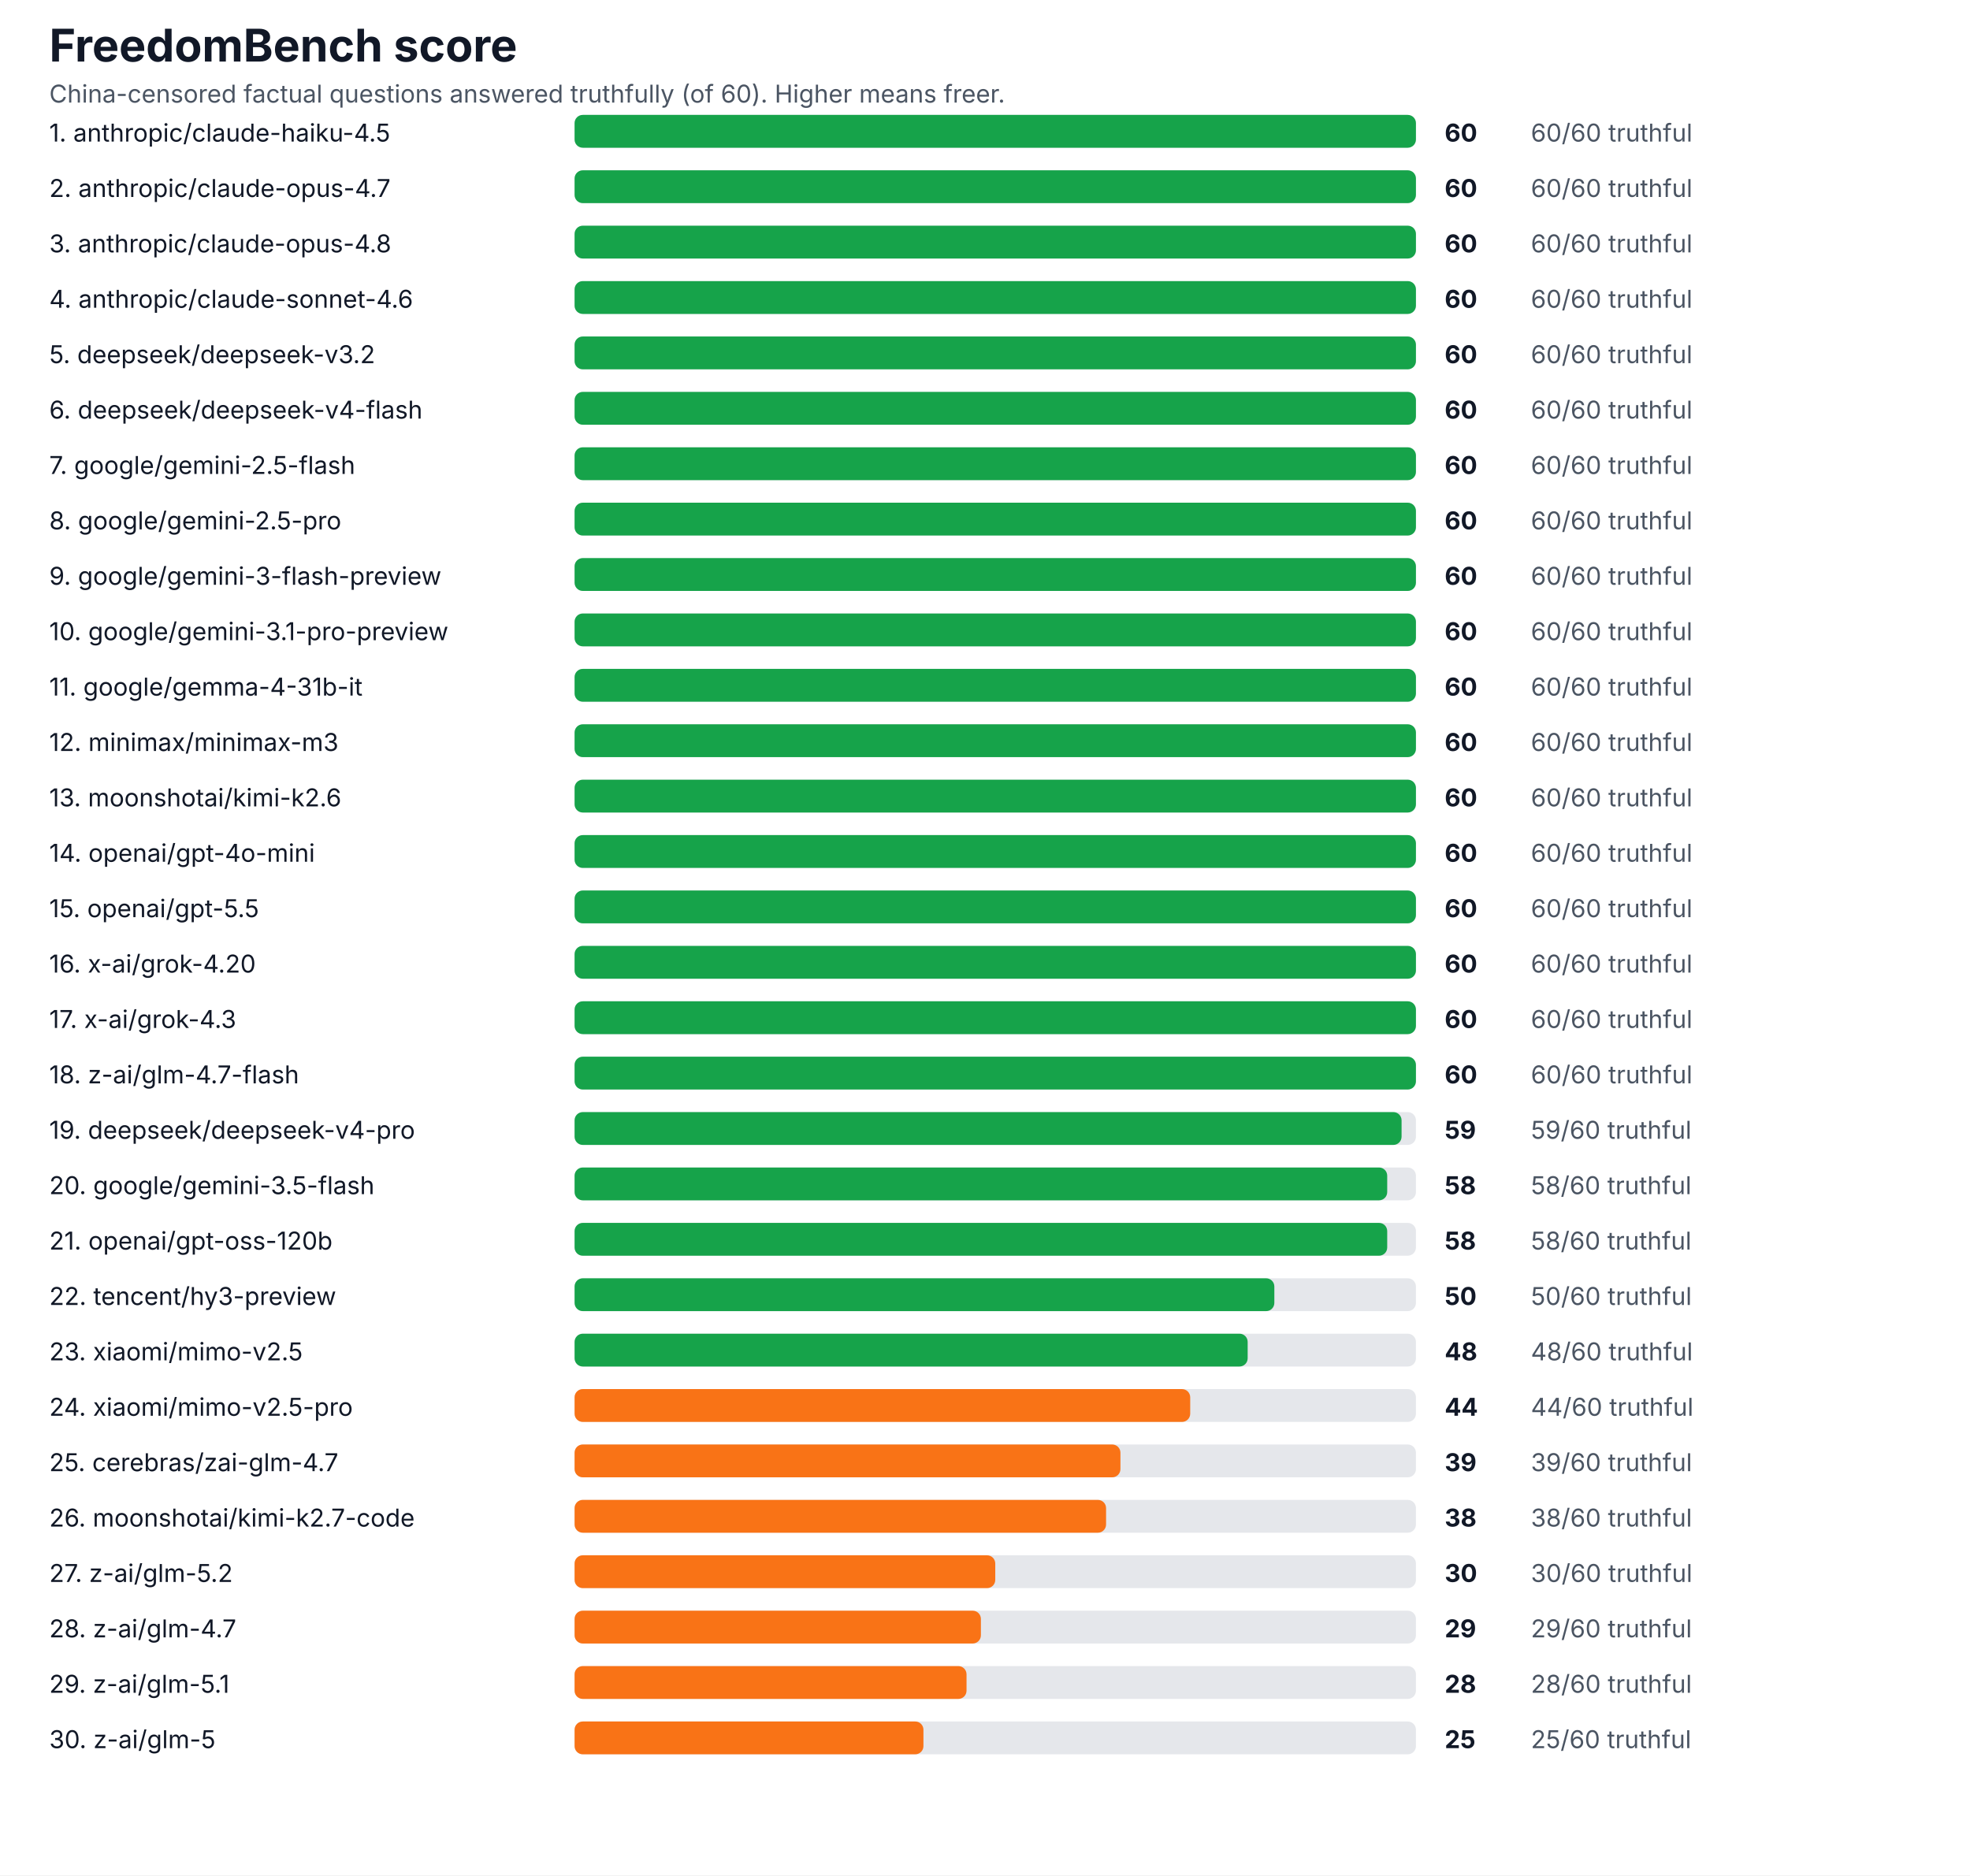
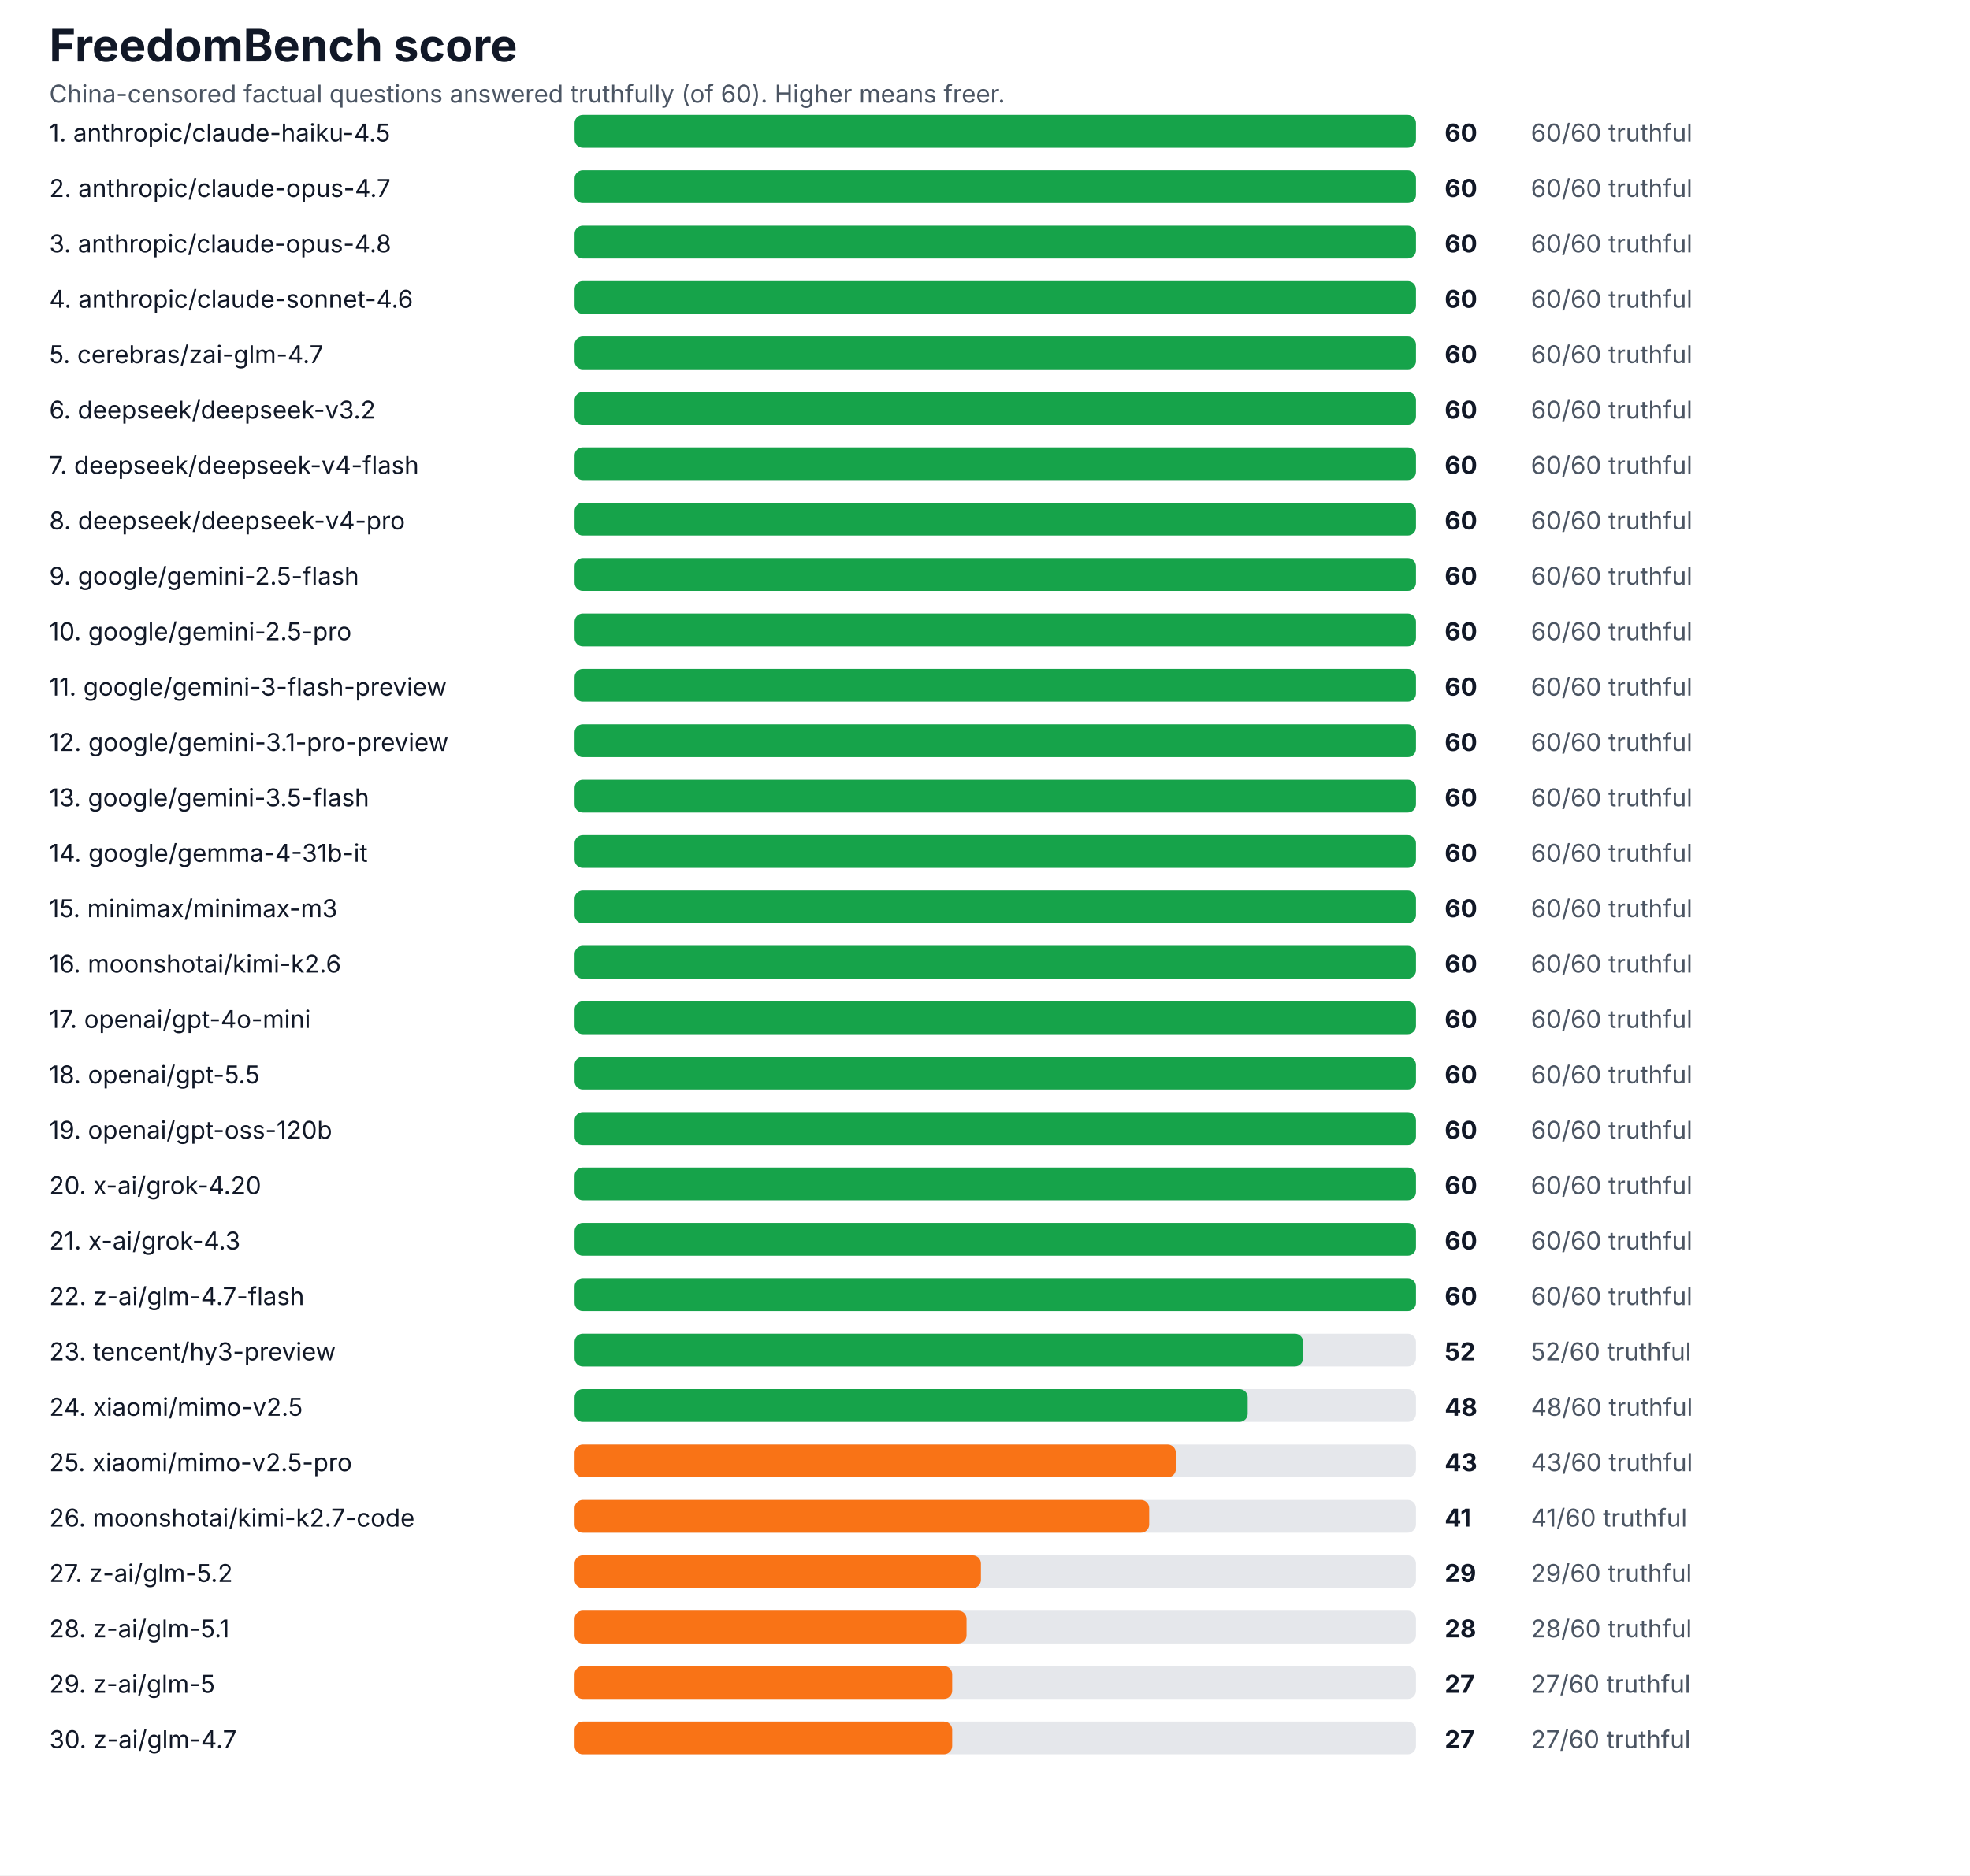
<svg xmlns="http://www.w3.org/2000/svg" width="960" height="914" viewBox="0 0 960 914">
  <rect width="100%" height="100%" fill="#ffffff" />
  <text x="24" y="30" font-family="Inter, Arial, sans-serif" font-size="22" font-weight="700" fill="#111827">FreedomBench score</text>
  <text x="24" y="50" font-family="Inter, Arial, sans-serif" font-size="12" fill="#4b5563">China-censored factual questions answered truthfully (of 60). Higher means freer.</text>
  <text x="24" y="69" font-family="Inter, Arial, sans-serif" font-size="12" fill="#111827">1. anthropic/claude-haiku-4.5</text>
  <rect x="280" y="56" width="410" height="16" rx="4" fill="#e5e7eb" />
  <rect x="280" y="56" width="410" height="16" rx="4" fill="#16a34a" />
  <text x="704" y="69" font-family="Inter, Arial, sans-serif" font-size="12" font-weight="700" fill="#111827">60</text>
  <text x="746" y="69" font-family="Inter, Arial, sans-serif" font-size="12" fill="#4b5563">60/60 truthful</text>
  <text x="24" y="96" font-family="Inter, Arial, sans-serif" font-size="12" fill="#111827">2. anthropic/claude-opus-4.7</text>
  <rect x="280" y="83" width="410" height="16" rx="4" fill="#e5e7eb" />
  <rect x="280" y="83" width="410" height="16" rx="4" fill="#16a34a" />
  <text x="704" y="96" font-family="Inter, Arial, sans-serif" font-size="12" font-weight="700" fill="#111827">60</text>
  <text x="746" y="96" font-family="Inter, Arial, sans-serif" font-size="12" fill="#4b5563">60/60 truthful</text>
  <text x="24" y="123" font-family="Inter, Arial, sans-serif" font-size="12" fill="#111827">3. anthropic/claude-opus-4.8</text>
  <rect x="280" y="110" width="410" height="16" rx="4" fill="#e5e7eb" />
  <rect x="280" y="110" width="410" height="16" rx="4" fill="#16a34a" />
  <text x="704" y="123" font-family="Inter, Arial, sans-serif" font-size="12" font-weight="700" fill="#111827">60</text>
  <text x="746" y="123" font-family="Inter, Arial, sans-serif" font-size="12" fill="#4b5563">60/60 truthful</text>
  <text x="24" y="150" font-family="Inter, Arial, sans-serif" font-size="12" fill="#111827">4. anthropic/claude-sonnet-4.6</text>
  <rect x="280" y="137" width="410" height="16" rx="4" fill="#e5e7eb" />
  <rect x="280" y="137" width="410" height="16" rx="4" fill="#16a34a" />
  <text x="704" y="150" font-family="Inter, Arial, sans-serif" font-size="12" font-weight="700" fill="#111827">60</text>
  <text x="746" y="150" font-family="Inter, Arial, sans-serif" font-size="12" fill="#4b5563">60/60 truthful</text>
-   <text x="24" y="177" font-family="Inter, Arial, sans-serif" font-size="12" fill="#111827">5. deepseek/deepseek-v3.2</text>
+   <text x="24" y="177" font-family="Inter, Arial, sans-serif" font-size="12" fill="#111827">5. cerebras/zai-glm-4.7</text>
  <rect x="280" y="164" width="410" height="16" rx="4" fill="#e5e7eb" />
  <rect x="280" y="164" width="410" height="16" rx="4" fill="#16a34a" />
  <text x="704" y="177" font-family="Inter, Arial, sans-serif" font-size="12" font-weight="700" fill="#111827">60</text>
  <text x="746" y="177" font-family="Inter, Arial, sans-serif" font-size="12" fill="#4b5563">60/60 truthful</text>
-   <text x="24" y="204" font-family="Inter, Arial, sans-serif" font-size="12" fill="#111827">6. deepseek/deepseek-v4-flash</text>
+   <text x="24" y="204" font-family="Inter, Arial, sans-serif" font-size="12" fill="#111827">6. deepseek/deepseek-v3.2</text>
  <rect x="280" y="191" width="410" height="16" rx="4" fill="#e5e7eb" />
  <rect x="280" y="191" width="410" height="16" rx="4" fill="#16a34a" />
  <text x="704" y="204" font-family="Inter, Arial, sans-serif" font-size="12" font-weight="700" fill="#111827">60</text>
  <text x="746" y="204" font-family="Inter, Arial, sans-serif" font-size="12" fill="#4b5563">60/60 truthful</text>
-   <text x="24" y="231" font-family="Inter, Arial, sans-serif" font-size="12" fill="#111827">7. google/gemini-2.5-flash</text>
+   <text x="24" y="231" font-family="Inter, Arial, sans-serif" font-size="12" fill="#111827">7. deepseek/deepseek-v4-flash</text>
  <rect x="280" y="218" width="410" height="16" rx="4" fill="#e5e7eb" />
  <rect x="280" y="218" width="410" height="16" rx="4" fill="#16a34a" />
  <text x="704" y="231" font-family="Inter, Arial, sans-serif" font-size="12" font-weight="700" fill="#111827">60</text>
  <text x="746" y="231" font-family="Inter, Arial, sans-serif" font-size="12" fill="#4b5563">60/60 truthful</text>
-   <text x="24" y="258" font-family="Inter, Arial, sans-serif" font-size="12" fill="#111827">8. google/gemini-2.5-pro</text>
+   <text x="24" y="258" font-family="Inter, Arial, sans-serif" font-size="12" fill="#111827">8. deepseek/deepseek-v4-pro</text>
  <rect x="280" y="245" width="410" height="16" rx="4" fill="#e5e7eb" />
  <rect x="280" y="245" width="410" height="16" rx="4" fill="#16a34a" />
  <text x="704" y="258" font-family="Inter, Arial, sans-serif" font-size="12" font-weight="700" fill="#111827">60</text>
  <text x="746" y="258" font-family="Inter, Arial, sans-serif" font-size="12" fill="#4b5563">60/60 truthful</text>
-   <text x="24" y="285" font-family="Inter, Arial, sans-serif" font-size="12" fill="#111827">9. google/gemini-3-flash-preview</text>
+   <text x="24" y="285" font-family="Inter, Arial, sans-serif" font-size="12" fill="#111827">9. google/gemini-2.5-flash</text>
  <rect x="280" y="272" width="410" height="16" rx="4" fill="#e5e7eb" />
  <rect x="280" y="272" width="410" height="16" rx="4" fill="#16a34a" />
  <text x="704" y="285" font-family="Inter, Arial, sans-serif" font-size="12" font-weight="700" fill="#111827">60</text>
  <text x="746" y="285" font-family="Inter, Arial, sans-serif" font-size="12" fill="#4b5563">60/60 truthful</text>
-   <text x="24" y="312" font-family="Inter, Arial, sans-serif" font-size="12" fill="#111827">10. google/gemini-3.1-pro-preview</text>
+   <text x="24" y="312" font-family="Inter, Arial, sans-serif" font-size="12" fill="#111827">10. google/gemini-2.5-pro</text>
  <rect x="280" y="299" width="410" height="16" rx="4" fill="#e5e7eb" />
  <rect x="280" y="299" width="410" height="16" rx="4" fill="#16a34a" />
  <text x="704" y="312" font-family="Inter, Arial, sans-serif" font-size="12" font-weight="700" fill="#111827">60</text>
  <text x="746" y="312" font-family="Inter, Arial, sans-serif" font-size="12" fill="#4b5563">60/60 truthful</text>
-   <text x="24" y="339" font-family="Inter, Arial, sans-serif" font-size="12" fill="#111827">11. google/gemma-4-31b-it</text>
+   <text x="24" y="339" font-family="Inter, Arial, sans-serif" font-size="12" fill="#111827">11. google/gemini-3-flash-preview</text>
  <rect x="280" y="326" width="410" height="16" rx="4" fill="#e5e7eb" />
  <rect x="280" y="326" width="410" height="16" rx="4" fill="#16a34a" />
  <text x="704" y="339" font-family="Inter, Arial, sans-serif" font-size="12" font-weight="700" fill="#111827">60</text>
  <text x="746" y="339" font-family="Inter, Arial, sans-serif" font-size="12" fill="#4b5563">60/60 truthful</text>
-   <text x="24" y="366" font-family="Inter, Arial, sans-serif" font-size="12" fill="#111827">12. minimax/minimax-m3</text>
+   <text x="24" y="366" font-family="Inter, Arial, sans-serif" font-size="12" fill="#111827">12. google/gemini-3.1-pro-preview</text>
  <rect x="280" y="353" width="410" height="16" rx="4" fill="#e5e7eb" />
  <rect x="280" y="353" width="410" height="16" rx="4" fill="#16a34a" />
  <text x="704" y="366" font-family="Inter, Arial, sans-serif" font-size="12" font-weight="700" fill="#111827">60</text>
  <text x="746" y="366" font-family="Inter, Arial, sans-serif" font-size="12" fill="#4b5563">60/60 truthful</text>
-   <text x="24" y="393" font-family="Inter, Arial, sans-serif" font-size="12" fill="#111827">13. moonshotai/kimi-k2.6</text>
+   <text x="24" y="393" font-family="Inter, Arial, sans-serif" font-size="12" fill="#111827">13. google/gemini-3.5-flash</text>
  <rect x="280" y="380" width="410" height="16" rx="4" fill="#e5e7eb" />
  <rect x="280" y="380" width="410" height="16" rx="4" fill="#16a34a" />
  <text x="704" y="393" font-family="Inter, Arial, sans-serif" font-size="12" font-weight="700" fill="#111827">60</text>
  <text x="746" y="393" font-family="Inter, Arial, sans-serif" font-size="12" fill="#4b5563">60/60 truthful</text>
-   <text x="24" y="420" font-family="Inter, Arial, sans-serif" font-size="12" fill="#111827">14. openai/gpt-4o-mini</text>
+   <text x="24" y="420" font-family="Inter, Arial, sans-serif" font-size="12" fill="#111827">14. google/gemma-4-31b-it</text>
  <rect x="280" y="407" width="410" height="16" rx="4" fill="#e5e7eb" />
  <rect x="280" y="407" width="410" height="16" rx="4" fill="#16a34a" />
  <text x="704" y="420" font-family="Inter, Arial, sans-serif" font-size="12" font-weight="700" fill="#111827">60</text>
  <text x="746" y="420" font-family="Inter, Arial, sans-serif" font-size="12" fill="#4b5563">60/60 truthful</text>
-   <text x="24" y="447" font-family="Inter, Arial, sans-serif" font-size="12" fill="#111827">15. openai/gpt-5.5</text>
+   <text x="24" y="447" font-family="Inter, Arial, sans-serif" font-size="12" fill="#111827">15. minimax/minimax-m3</text>
  <rect x="280" y="434" width="410" height="16" rx="4" fill="#e5e7eb" />
  <rect x="280" y="434" width="410" height="16" rx="4" fill="#16a34a" />
  <text x="704" y="447" font-family="Inter, Arial, sans-serif" font-size="12" font-weight="700" fill="#111827">60</text>
  <text x="746" y="447" font-family="Inter, Arial, sans-serif" font-size="12" fill="#4b5563">60/60 truthful</text>
-   <text x="24" y="474" font-family="Inter, Arial, sans-serif" font-size="12" fill="#111827">16. x-ai/grok-4.20</text>
+   <text x="24" y="474" font-family="Inter, Arial, sans-serif" font-size="12" fill="#111827">16. moonshotai/kimi-k2.6</text>
  <rect x="280" y="461" width="410" height="16" rx="4" fill="#e5e7eb" />
  <rect x="280" y="461" width="410" height="16" rx="4" fill="#16a34a" />
  <text x="704" y="474" font-family="Inter, Arial, sans-serif" font-size="12" font-weight="700" fill="#111827">60</text>
  <text x="746" y="474" font-family="Inter, Arial, sans-serif" font-size="12" fill="#4b5563">60/60 truthful</text>
-   <text x="24" y="501" font-family="Inter, Arial, sans-serif" font-size="12" fill="#111827">17. x-ai/grok-4.3</text>
+   <text x="24" y="501" font-family="Inter, Arial, sans-serif" font-size="12" fill="#111827">17. openai/gpt-4o-mini</text>
  <rect x="280" y="488" width="410" height="16" rx="4" fill="#e5e7eb" />
  <rect x="280" y="488" width="410" height="16" rx="4" fill="#16a34a" />
  <text x="704" y="501" font-family="Inter, Arial, sans-serif" font-size="12" font-weight="700" fill="#111827">60</text>
  <text x="746" y="501" font-family="Inter, Arial, sans-serif" font-size="12" fill="#4b5563">60/60 truthful</text>
-   <text x="24" y="528" font-family="Inter, Arial, sans-serif" font-size="12" fill="#111827">18. z-ai/glm-4.7-flash</text>
+   <text x="24" y="528" font-family="Inter, Arial, sans-serif" font-size="12" fill="#111827">18. openai/gpt-5.5</text>
  <rect x="280" y="515" width="410" height="16" rx="4" fill="#e5e7eb" />
  <rect x="280" y="515" width="410" height="16" rx="4" fill="#16a34a" />
  <text x="704" y="528" font-family="Inter, Arial, sans-serif" font-size="12" font-weight="700" fill="#111827">60</text>
  <text x="746" y="528" font-family="Inter, Arial, sans-serif" font-size="12" fill="#4b5563">60/60 truthful</text>
-   <text x="24" y="555" font-family="Inter, Arial, sans-serif" font-size="12" fill="#111827">19. deepseek/deepseek-v4-pro</text>
+   <text x="24" y="555" font-family="Inter, Arial, sans-serif" font-size="12" fill="#111827">19. openai/gpt-oss-120b</text>
  <rect x="280" y="542" width="410" height="16" rx="4" fill="#e5e7eb" />
-   <rect x="280" y="542" width="403" height="16" rx="4" fill="#16a34a" />
-   <text x="704" y="555" font-family="Inter, Arial, sans-serif" font-size="12" font-weight="700" fill="#111827">59</text>
-   <text x="746" y="555" font-family="Inter, Arial, sans-serif" font-size="12" fill="#4b5563">59/60 truthful</text>
-   <text x="24" y="582" font-family="Inter, Arial, sans-serif" font-size="12" fill="#111827">20. google/gemini-3.5-flash</text>
+   <rect x="280" y="542" width="410" height="16" rx="4" fill="#16a34a" />
+   <text x="704" y="555" font-family="Inter, Arial, sans-serif" font-size="12" font-weight="700" fill="#111827">60</text>
+   <text x="746" y="555" font-family="Inter, Arial, sans-serif" font-size="12" fill="#4b5563">60/60 truthful</text>
+   <text x="24" y="582" font-family="Inter, Arial, sans-serif" font-size="12" fill="#111827">20. x-ai/grok-4.20</text>
  <rect x="280" y="569" width="410" height="16" rx="4" fill="#e5e7eb" />
-   <rect x="280" y="569" width="396" height="16" rx="4" fill="#16a34a" />
-   <text x="704" y="582" font-family="Inter, Arial, sans-serif" font-size="12" font-weight="700" fill="#111827">58</text>
-   <text x="746" y="582" font-family="Inter, Arial, sans-serif" font-size="12" fill="#4b5563">58/60 truthful</text>
-   <text x="24" y="609" font-family="Inter, Arial, sans-serif" font-size="12" fill="#111827">21. openai/gpt-oss-120b</text>
+   <rect x="280" y="569" width="410" height="16" rx="4" fill="#16a34a" />
+   <text x="704" y="582" font-family="Inter, Arial, sans-serif" font-size="12" font-weight="700" fill="#111827">60</text>
+   <text x="746" y="582" font-family="Inter, Arial, sans-serif" font-size="12" fill="#4b5563">60/60 truthful</text>
+   <text x="24" y="609" font-family="Inter, Arial, sans-serif" font-size="12" fill="#111827">21. x-ai/grok-4.3</text>
  <rect x="280" y="596" width="410" height="16" rx="4" fill="#e5e7eb" />
-   <rect x="280" y="596" width="396" height="16" rx="4" fill="#16a34a" />
-   <text x="704" y="609" font-family="Inter, Arial, sans-serif" font-size="12" font-weight="700" fill="#111827">58</text>
-   <text x="746" y="609" font-family="Inter, Arial, sans-serif" font-size="12" fill="#4b5563">58/60 truthful</text>
-   <text x="24" y="636" font-family="Inter, Arial, sans-serif" font-size="12" fill="#111827">22. tencent/hy3-preview</text>
+   <rect x="280" y="596" width="410" height="16" rx="4" fill="#16a34a" />
+   <text x="704" y="609" font-family="Inter, Arial, sans-serif" font-size="12" font-weight="700" fill="#111827">60</text>
+   <text x="746" y="609" font-family="Inter, Arial, sans-serif" font-size="12" fill="#4b5563">60/60 truthful</text>
+   <text x="24" y="636" font-family="Inter, Arial, sans-serif" font-size="12" fill="#111827">22. z-ai/glm-4.7-flash</text>
  <rect x="280" y="623" width="410" height="16" rx="4" fill="#e5e7eb" />
-   <rect x="280" y="623" width="341" height="16" rx="4" fill="#16a34a" />
-   <text x="704" y="636" font-family="Inter, Arial, sans-serif" font-size="12" font-weight="700" fill="#111827">50</text>
-   <text x="746" y="636" font-family="Inter, Arial, sans-serif" font-size="12" fill="#4b5563">50/60 truthful</text>
-   <text x="24" y="663" font-family="Inter, Arial, sans-serif" font-size="12" fill="#111827">23. xiaomi/mimo-v2.5</text>
+   <rect x="280" y="623" width="410" height="16" rx="4" fill="#16a34a" />
+   <text x="704" y="636" font-family="Inter, Arial, sans-serif" font-size="12" font-weight="700" fill="#111827">60</text>
+   <text x="746" y="636" font-family="Inter, Arial, sans-serif" font-size="12" fill="#4b5563">60/60 truthful</text>
+   <text x="24" y="663" font-family="Inter, Arial, sans-serif" font-size="12" fill="#111827">23. tencent/hy3-preview</text>
  <rect x="280" y="650" width="410" height="16" rx="4" fill="#e5e7eb" />
-   <rect x="280" y="650" width="328" height="16" rx="4" fill="#16a34a" />
-   <text x="704" y="663" font-family="Inter, Arial, sans-serif" font-size="12" font-weight="700" fill="#111827">48</text>
-   <text x="746" y="663" font-family="Inter, Arial, sans-serif" font-size="12" fill="#4b5563">48/60 truthful</text>
-   <text x="24" y="690" font-family="Inter, Arial, sans-serif" font-size="12" fill="#111827">24. xiaomi/mimo-v2.5-pro</text>
+   <rect x="280" y="650" width="355" height="16" rx="4" fill="#16a34a" />
+   <text x="704" y="663" font-family="Inter, Arial, sans-serif" font-size="12" font-weight="700" fill="#111827">52</text>
+   <text x="746" y="663" font-family="Inter, Arial, sans-serif" font-size="12" fill="#4b5563">52/60 truthful</text>
+   <text x="24" y="690" font-family="Inter, Arial, sans-serif" font-size="12" fill="#111827">24. xiaomi/mimo-v2.5</text>
  <rect x="280" y="677" width="410" height="16" rx="4" fill="#e5e7eb" />
-   <rect x="280" y="677" width="300" height="16" rx="4" fill="#f97316" />
-   <text x="704" y="690" font-family="Inter, Arial, sans-serif" font-size="12" font-weight="700" fill="#111827">44</text>
-   <text x="746" y="690" font-family="Inter, Arial, sans-serif" font-size="12" fill="#4b5563">44/60 truthful</text>
-   <text x="24" y="717" font-family="Inter, Arial, sans-serif" font-size="12" fill="#111827">25. cerebras/zai-glm-4.7</text>
+   <rect x="280" y="677" width="328" height="16" rx="4" fill="#16a34a" />
+   <text x="704" y="690" font-family="Inter, Arial, sans-serif" font-size="12" font-weight="700" fill="#111827">48</text>
+   <text x="746" y="690" font-family="Inter, Arial, sans-serif" font-size="12" fill="#4b5563">48/60 truthful</text>
+   <text x="24" y="717" font-family="Inter, Arial, sans-serif" font-size="12" fill="#111827">25. xiaomi/mimo-v2.5-pro</text>
  <rect x="280" y="704" width="410" height="16" rx="4" fill="#e5e7eb" />
-   <rect x="280" y="704" width="266" height="16" rx="4" fill="#f97316" />
-   <text x="704" y="717" font-family="Inter, Arial, sans-serif" font-size="12" font-weight="700" fill="#111827">39</text>
-   <text x="746" y="717" font-family="Inter, Arial, sans-serif" font-size="12" fill="#4b5563">39/60 truthful</text>
+   <rect x="280" y="704" width="293" height="16" rx="4" fill="#f97316" />
+   <text x="704" y="717" font-family="Inter, Arial, sans-serif" font-size="12" font-weight="700" fill="#111827">43</text>
+   <text x="746" y="717" font-family="Inter, Arial, sans-serif" font-size="12" fill="#4b5563">43/60 truthful</text>
  <text x="24" y="744" font-family="Inter, Arial, sans-serif" font-size="12" fill="#111827">26. moonshotai/kimi-k2.7-code</text>
  <rect x="280" y="731" width="410" height="16" rx="4" fill="#e5e7eb" />
-   <rect x="280" y="731" width="259" height="16" rx="4" fill="#f97316" />
-   <text x="704" y="744" font-family="Inter, Arial, sans-serif" font-size="12" font-weight="700" fill="#111827">38</text>
-   <text x="746" y="744" font-family="Inter, Arial, sans-serif" font-size="12" fill="#4b5563">38/60 truthful</text>
+   <rect x="280" y="731" width="280" height="16" rx="4" fill="#f97316" />
+   <text x="704" y="744" font-family="Inter, Arial, sans-serif" font-size="12" font-weight="700" fill="#111827">41</text>
+   <text x="746" y="744" font-family="Inter, Arial, sans-serif" font-size="12" fill="#4b5563">41/60 truthful</text>
  <text x="24" y="771" font-family="Inter, Arial, sans-serif" font-size="12" fill="#111827">27. z-ai/glm-5.2</text>
  <rect x="280" y="758" width="410" height="16" rx="4" fill="#e5e7eb" />
-   <rect x="280" y="758" width="205" height="16" rx="4" fill="#f97316" />
-   <text x="704" y="771" font-family="Inter, Arial, sans-serif" font-size="12" font-weight="700" fill="#111827">30</text>
-   <text x="746" y="771" font-family="Inter, Arial, sans-serif" font-size="12" fill="#4b5563">30/60 truthful</text>
-   <text x="24" y="798" font-family="Inter, Arial, sans-serif" font-size="12" fill="#111827">28. z-ai/glm-4.7</text>
+   <rect x="280" y="758" width="198" height="16" rx="4" fill="#f97316" />
+   <text x="704" y="771" font-family="Inter, Arial, sans-serif" font-size="12" font-weight="700" fill="#111827">29</text>
+   <text x="746" y="771" font-family="Inter, Arial, sans-serif" font-size="12" fill="#4b5563">29/60 truthful</text>
+   <text x="24" y="798" font-family="Inter, Arial, sans-serif" font-size="12" fill="#111827">28. z-ai/glm-5.1</text>
  <rect x="280" y="785" width="410" height="16" rx="4" fill="#e5e7eb" />
-   <rect x="280" y="785" width="198" height="16" rx="4" fill="#f97316" />
-   <text x="704" y="798" font-family="Inter, Arial, sans-serif" font-size="12" font-weight="700" fill="#111827">29</text>
-   <text x="746" y="798" font-family="Inter, Arial, sans-serif" font-size="12" fill="#4b5563">29/60 truthful</text>
-   <text x="24" y="825" font-family="Inter, Arial, sans-serif" font-size="12" fill="#111827">29. z-ai/glm-5.1</text>
+   <rect x="280" y="785" width="191" height="16" rx="4" fill="#f97316" />
+   <text x="704" y="798" font-family="Inter, Arial, sans-serif" font-size="12" font-weight="700" fill="#111827">28</text>
+   <text x="746" y="798" font-family="Inter, Arial, sans-serif" font-size="12" fill="#4b5563">28/60 truthful</text>
+   <text x="24" y="825" font-family="Inter, Arial, sans-serif" font-size="12" fill="#111827">29. z-ai/glm-5</text>
  <rect x="280" y="812" width="410" height="16" rx="4" fill="#e5e7eb" />
-   <rect x="280" y="812" width="191" height="16" rx="4" fill="#f97316" />
-   <text x="704" y="825" font-family="Inter, Arial, sans-serif" font-size="12" font-weight="700" fill="#111827">28</text>
-   <text x="746" y="825" font-family="Inter, Arial, sans-serif" font-size="12" fill="#4b5563">28/60 truthful</text>
-   <text x="24" y="852" font-family="Inter, Arial, sans-serif" font-size="12" fill="#111827">30. z-ai/glm-5</text>
+   <rect x="280" y="812" width="184" height="16" rx="4" fill="#f97316" />
+   <text x="704" y="825" font-family="Inter, Arial, sans-serif" font-size="12" font-weight="700" fill="#111827">27</text>
+   <text x="746" y="825" font-family="Inter, Arial, sans-serif" font-size="12" fill="#4b5563">27/60 truthful</text>
+   <text x="24" y="852" font-family="Inter, Arial, sans-serif" font-size="12" fill="#111827">30. z-ai/glm-4.7</text>
  <rect x="280" y="839" width="410" height="16" rx="4" fill="#e5e7eb" />
-   <rect x="280" y="839" width="170" height="16" rx="4" fill="#f97316" />
-   <text x="704" y="852" font-family="Inter, Arial, sans-serif" font-size="12" font-weight="700" fill="#111827">25</text>
-   <text x="746" y="852" font-family="Inter, Arial, sans-serif" font-size="12" fill="#4b5563">25/60 truthful</text>
+   <rect x="280" y="839" width="184" height="16" rx="4" fill="#f97316" />
+   <text x="704" y="852" font-family="Inter, Arial, sans-serif" font-size="12" font-weight="700" fill="#111827">27</text>
+   <text x="746" y="852" font-family="Inter, Arial, sans-serif" font-size="12" fill="#4b5563">27/60 truthful</text>
</svg>
